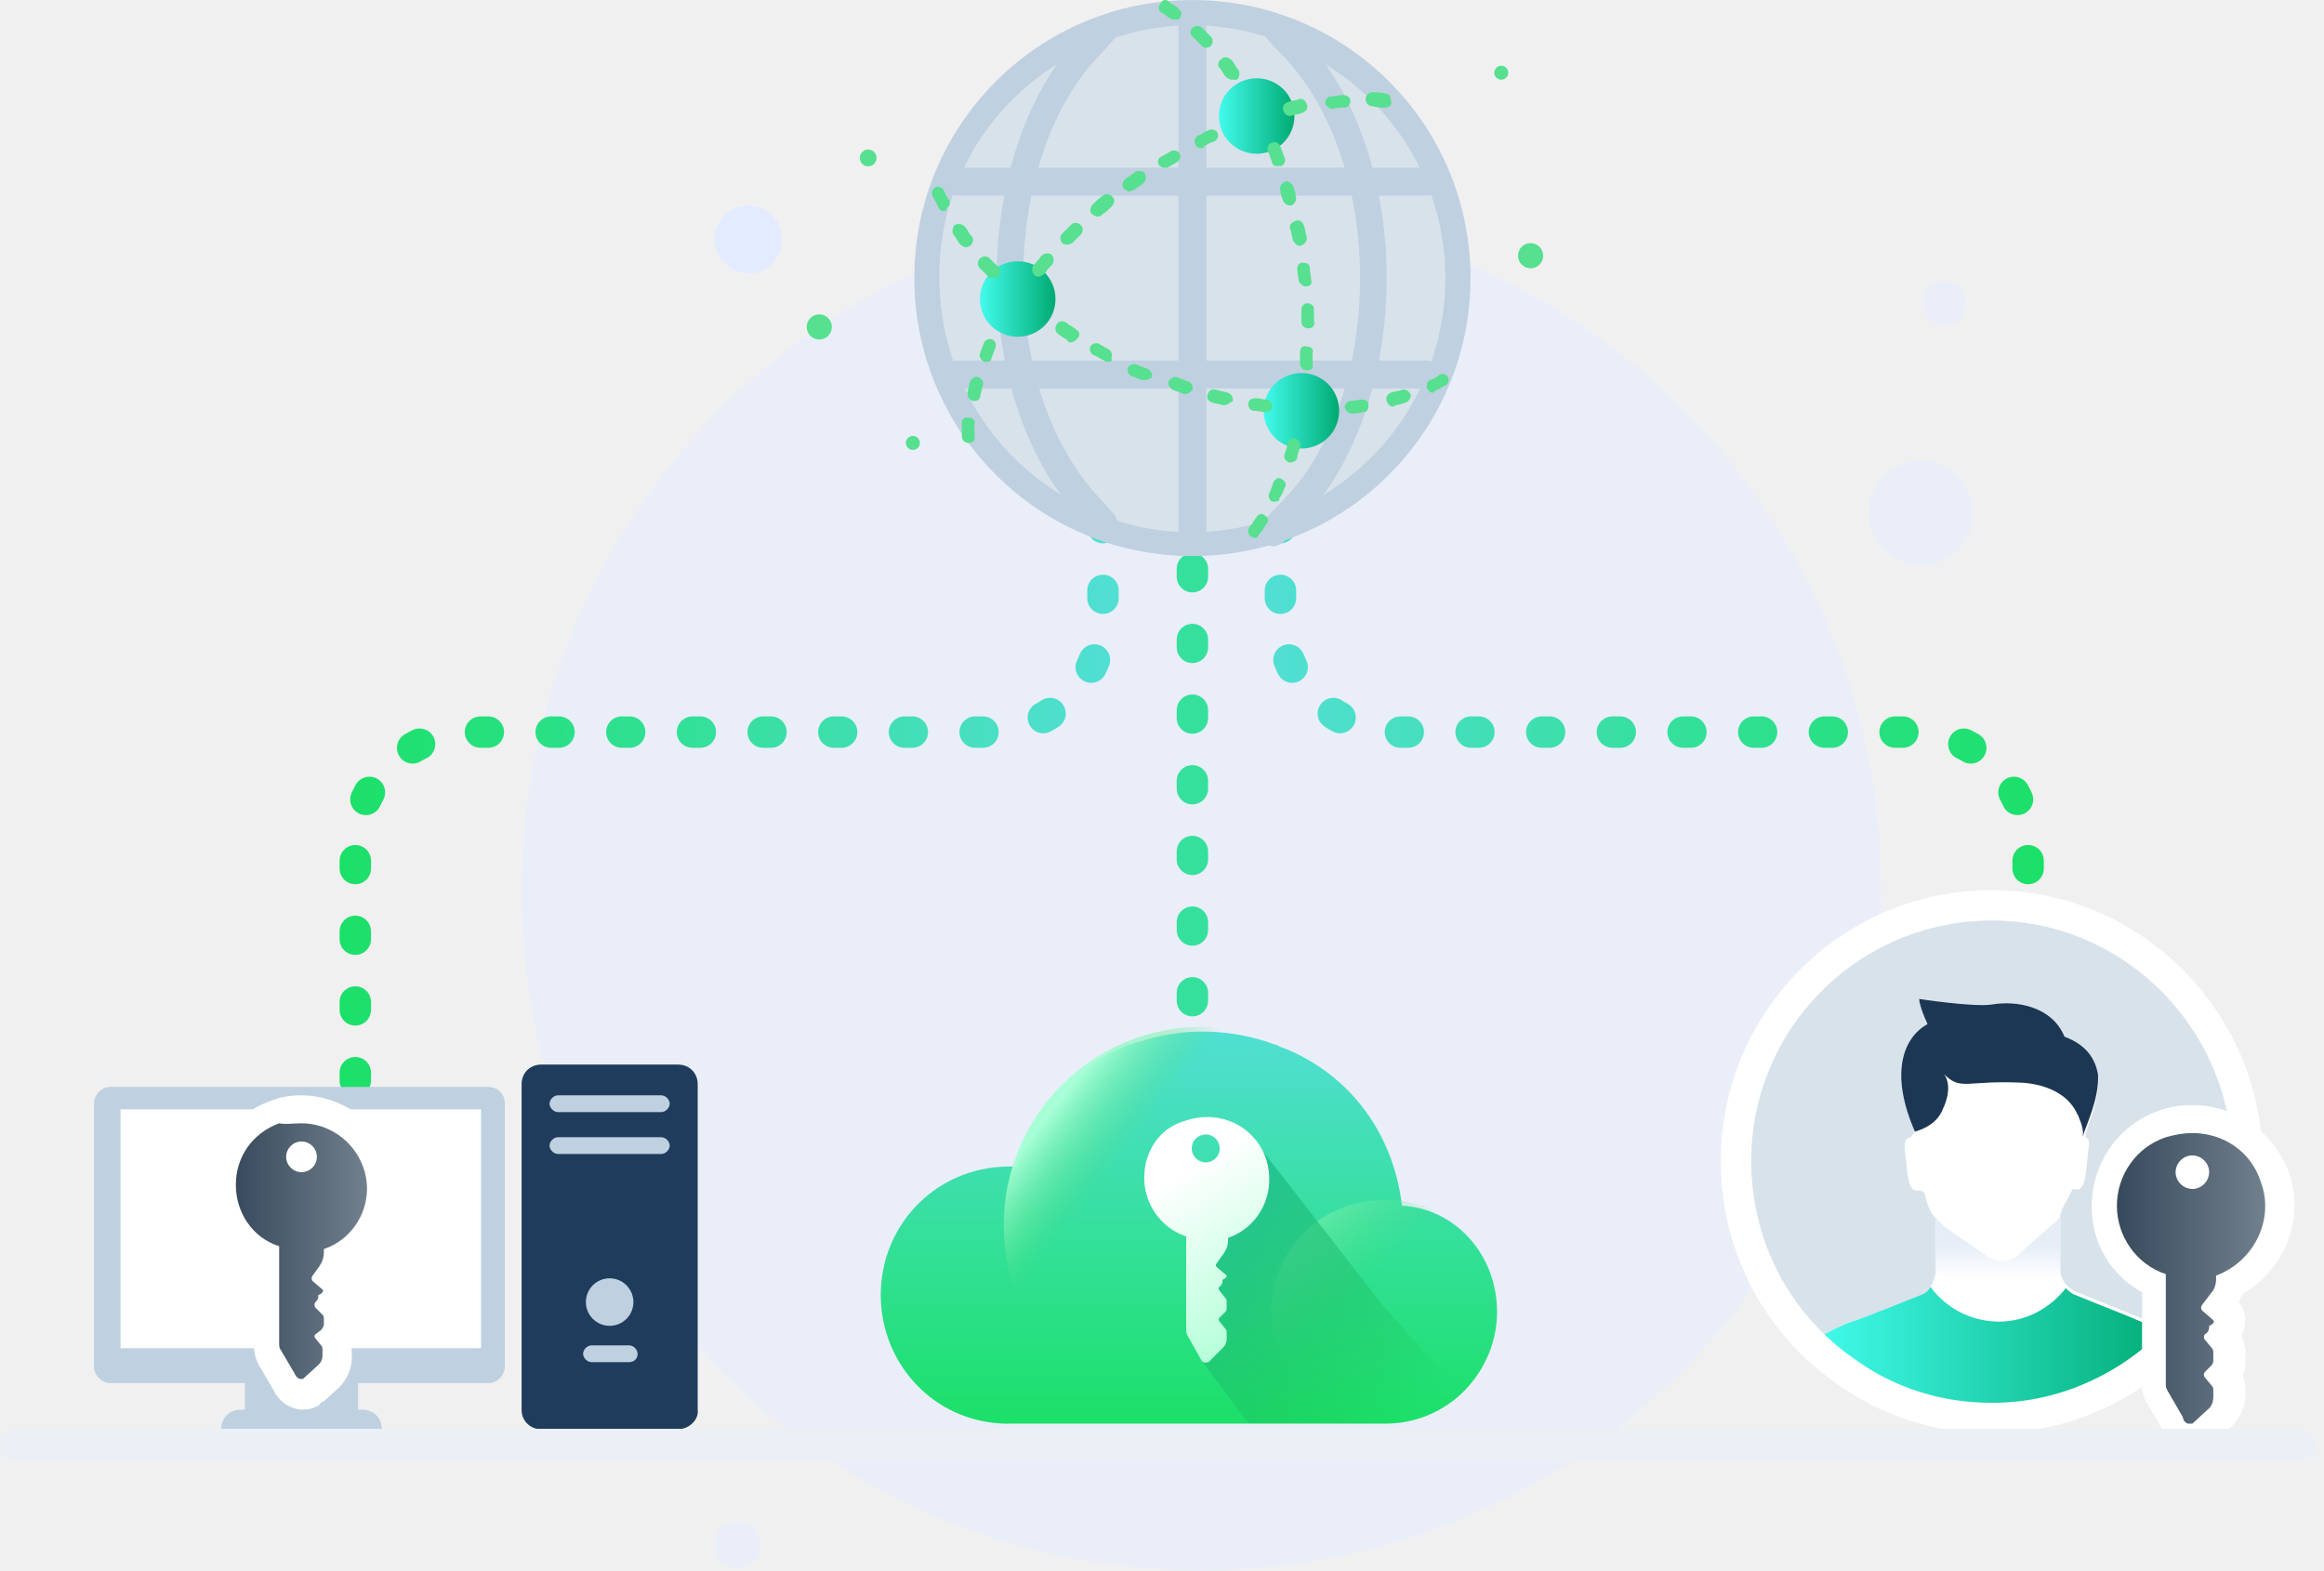
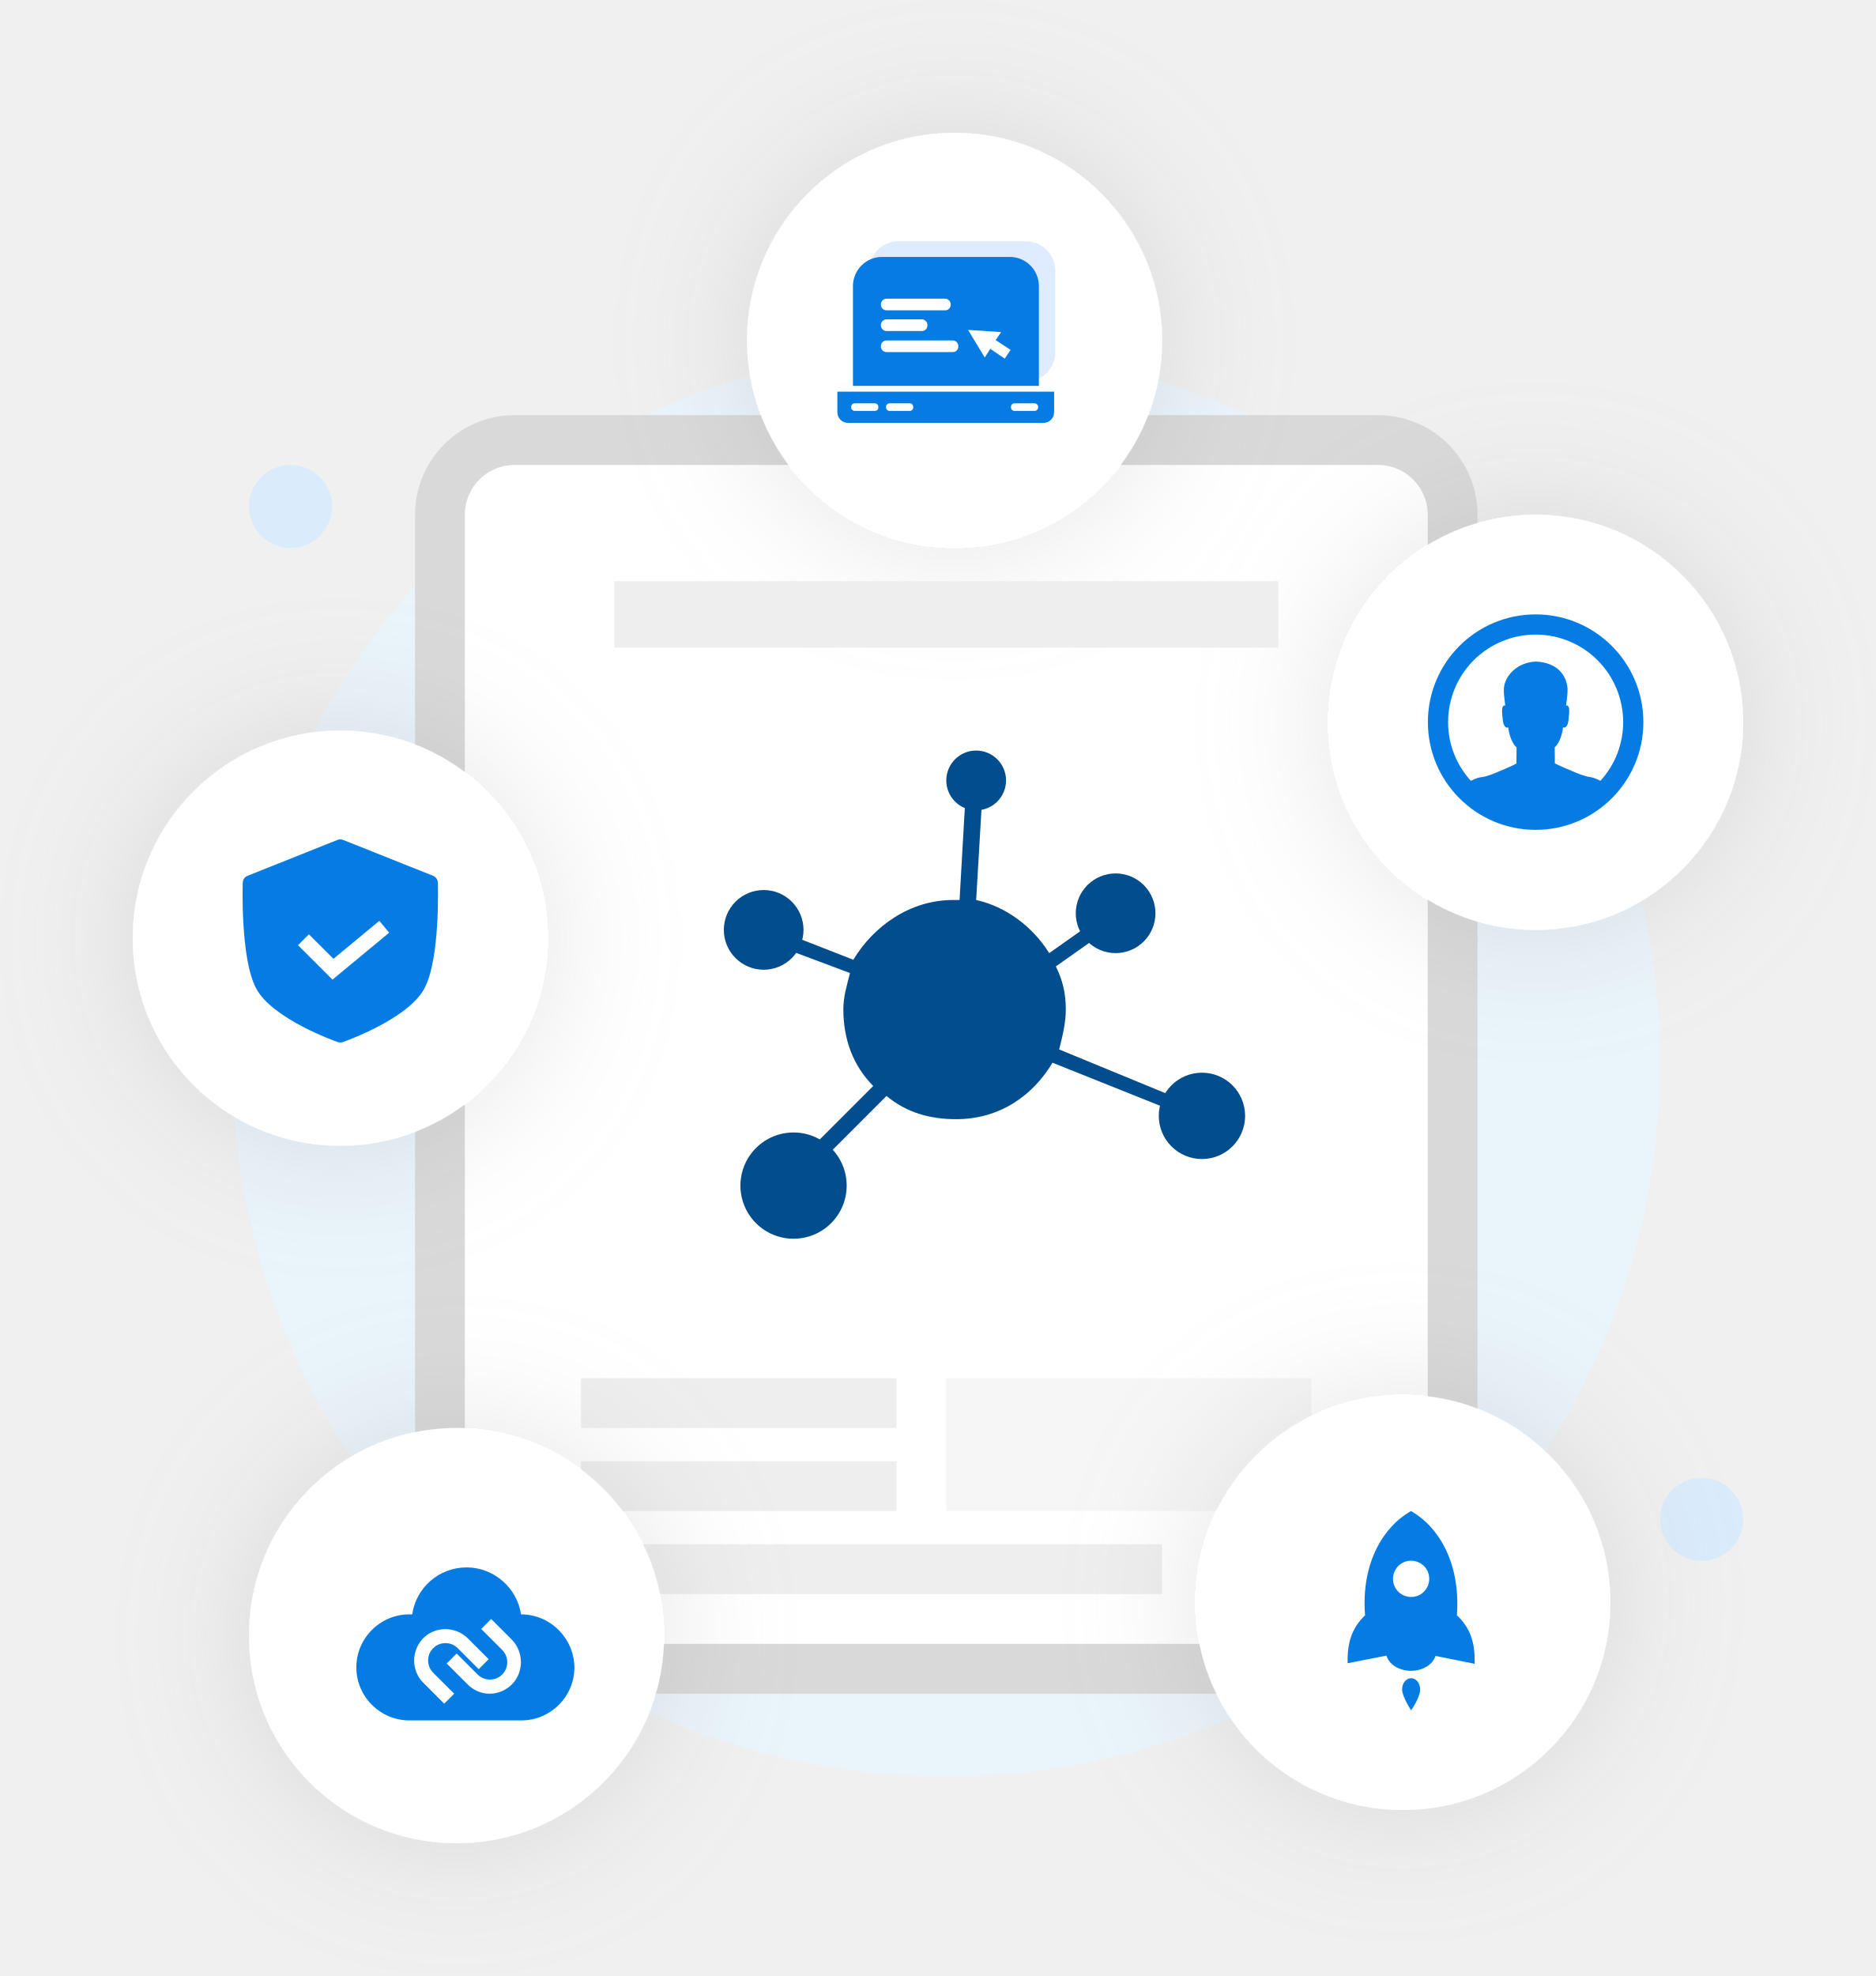
- <svg xmlns="http://www.w3.org/2000/svg" width="148" height="100" viewBox="0 0 148 100" fill="none">
-   <path d="M76.508 100c23.908 0 43.288-19.4 43.288-43.33 0-23.931-19.38-43.33-43.288-43.33-23.907 0-43.287 19.399-43.287 43.33C33.22 80.6 52.6 100 76.508 100z" fill="#EAEEF9" />
-   <path d="M48.34 17.322a2.18 2.18 0 0 0-1.346-4.146 2.18 2.18 0 0 0 1.346 4.146z" fill="#E2EBFF" />
-   <path d="M81.156 9.514a1.482 1.482 0 0 0-.915-2.82 1.482 1.482 0 0 0 .915 2.82z" fill="#35E09D" />
-   <path d="M46.982 99.871a1.481 1.481 0 1 0-.002-2.962 1.481 1.481 0 0 0 .002 2.962zM124.569 35.12a3.316 3.316 0 0 0 .21-4.681 3.307 3.307 0 0 0-4.676-.21 3.316 3.316 0 0 0-.21 4.68 3.307 3.307 0 0 0 4.676.21zM124.754 20.326a1.393 1.393 0 1 0-1.88-2.06 1.396 1.396 0 0 0-.089 1.971c.52.569 1.401.609 1.969.089z" fill="#EAEEF9" />
-   <path d="M75.936 77.227V30.875" stroke="url(#paint0_linear_8592_129417)" stroke-width="2" stroke-miterlimit="10" stroke-linecap="round" stroke-linejoin="round" stroke-dasharray="0.5 4" />
-   <path d="M81.543 33.1v6.138a7.367 7.367 0 0 0 7.387 7.385h32.84a7.367 7.367 0 0 1 7.387 7.384v17.882" stroke="url(#paint1_linear_8592_129417)" stroke-width="2" stroke-miterlimit="10" stroke-linecap="round" stroke-linejoin="round" stroke-dasharray="0.5 4" />
-   <path d="M70.241 33.1v6.138a7.367 7.367 0 0 1-7.387 7.385h-32.84a7.367 7.367 0 0 0-7.387 7.384v17.882" stroke="url(#paint2_linear_8592_129417)" stroke-width="2" stroke-miterlimit="10" stroke-linecap="round" stroke-linejoin="round" stroke-dasharray="0.5 4" />
-   <path fill-rule="evenodd" clip-rule="evenodd" d="M32.15 87.014V70.29c0-.623-.446-1.068-1.069-1.068H7.051c-.622 0-1.067.534-1.067 1.068v16.725c0 .623.534 1.068 1.068 1.068h8.544v1.69h-.267c-.712 0-1.246.534-1.246 1.246h10.235c0-.712-.534-1.246-1.246-1.246h-.267v-1.69h8.276c.623 0 1.068-.534 1.068-1.067z" fill="#BFD0E0" />
-   <path d="M30.636 83.1v2.758H7.675V70.644h22.961v9.608" fill="#fff" />
-   <path d="M43.186 91.017h-8.722a1.216 1.216 0 0 1-1.246-1.245v-20.73c0-.711.534-1.245 1.246-1.245h8.722c.712 0 1.245.534 1.245 1.245v20.73c.09.623-.533 1.245-1.245 1.245z" fill="#1F3C5C" />
-   <path d="M42.117 70.823H35.53c-.267 0-.534-.267-.534-.534s.267-.534.534-.534h6.586c.267 0 .534.267.534.534s-.267.534-.534.534zM42.117 73.491H35.53c-.267 0-.534-.267-.534-.534s.267-.534.534-.534h6.586c.267 0 .534.267.534.534s-.267.534-.534.534zM40.07 86.747h-2.402c-.267 0-.534-.267-.534-.534s.267-.534.534-.534h2.403c.267 0 .534.267.534.534 0 .356-.267.534-.534.534zM38.824 84.434a1.513 1.513 0 1 0 0-3.026 1.513 1.513 0 0 0 0 3.026z" fill="#BFD0E0" />
-   <path d="M19.114 88.885c-.445 0-.801-.267-.98-.623l-.978-1.69a1.503 1.503 0 0 1-.267-.89v-5.516c-1.691-.8-2.759-2.491-2.848-4.448v-.09c0-2.135 1.335-4.003 3.382-4.715a5.184 5.184 0 0 1 1.69-.266c2.137 0 4.006 1.334 4.718 3.38.89 2.402-.267 5.071-2.492 6.14-.09.355-.178.622-.445.978l-.09.089.179.178c.089.089.178.177.178.266.178.267.178.534.178.801l-.267.534c0 .089 0 .089-.09.089v.089c.179.267.357.534.357.89v.355c0 .356-.09.623-.356.89.178.267.267.534.267.89v.178c0 .445-.178.89-.534 1.245l-.98.89-.177.178c0 .089-.178.178-.445.178zm.089-15.303c-.09 0-.09.09 0 0-.09.09-.09.178 0 .178 0 0 .089 0 0-.178.089.09 0 0 0 0z" fill="url(#paint3_linear_8592_129417)" />
-   <path d="M19.202 71.535c1.691 0 3.293 1.068 3.916 2.758.8 2.136-.356 4.538-2.492 5.25v.177c0 .356-.089.623-.267.89l-.445.623a.27.27 0 0 0 0 .356l.623.534c.089.089 0 .178-.089.266l-.178.09v.088c0 .178-.089.267-.178.356a.27.27 0 0 0 0 .356l.445.445c.089.089.089.178.089.267v.356c0 .089-.089.267-.178.356l-.356.267c-.089.089-.089.177 0 .267l.356.444c.089.09.089.178.089.267v.356a.808.808 0 0 1-.267.623l-.979.89h-.178c-.089 0-.178-.09-.267-.178l-.089-.178-.89-1.513c-.089-.089-.089-.267-.089-.445v-6.138c-1.69-.534-2.759-2.136-2.759-3.915 0-1.78 1.068-3.292 2.759-3.915.445.09.89 0 1.424 0zm0 3.114a.987.987 0 0 0 .979-.978.988.988 0 0 0-.979-.979.988.988 0 0 0-.979.979c0 .533.445.978.979.978zm0-4.893c-.712 0-1.335.09-1.958.356-2.403.8-3.916 3.114-3.916 5.605v.089c0 2.046 1.157 3.915 2.848 4.893v4.982c0 .445.09.89.356 1.335l.89 1.512.089.178c.356.623 1.068 1.068 1.78 1.068.356 0 .712-.09.979-.267 0 0 .089 0 .089-.089.089-.089.178-.178.267-.178l.979-.89c.534-.533.8-1.245.8-1.868v-.356c0-.267-.088-.623-.177-.89.089-.266.178-.533.178-.89v-.355c0-.356-.09-.623-.178-.979.267-.623.267-1.334-.09-1.957.09-.089.09-.178.179-.356a5.938 5.938 0 0 0 2.58-7.117c-.978-2.224-3.203-3.826-5.695-3.826z" fill="#fff" />
-   <path d="M143.129 74.025c0 4.36-1.69 8.274-4.538 11.21-.267.266-.445.533-.712.711-2.937 2.67-6.764 4.36-11.036 4.36-3.471 0-6.675-1.068-9.256-2.936a14.158 14.158 0 0 1-2.136-1.78c-3.026-2.935-4.895-7.028-4.895-11.654 0-8.986 7.298-16.281 16.287-16.281 8.9.089 16.286 7.384 16.286 16.37z" fill="#E9F0F8" />
-   <path d="M143.129 74.025c0 4.715-2.046 8.985-5.25 11.921-2.937 2.67-6.764 4.36-11.036 4.36-3.471 0-6.675-1.068-9.256-2.936-4.272-2.936-7.031-7.83-7.031-13.434 0-8.986 7.298-16.281 16.287-16.281 8.989 0 16.286 7.384 16.286 16.37z" fill="#D8E2EB" />
-   <path d="M138.591 85.234c-.267.267-.445.534-.712.712-2.937 2.67-6.764 4.36-11.036 4.36-3.471 0-6.675-1.068-9.256-2.936a14.159 14.159 0 0 1-2.136-1.78c.356-.445.979-.8 2.225-1.334l.534-.178c.979-.356 2.314-.89 4.094-1.602.267-.089.534-.267.623-.534.089-.088.178-.266.178-.355.089-.178.178-.445.178-.712v-3.292l-.178-.178a3.93 3.93 0 0 1-.534-1.423l-.267-.178c-.801.178-.801-.712-.979-2.402-.089-.712 0-.89.356-.979l.267-.356c-.623-1.423-.89-2.58-.89-3.648 0-1.601.712-2.669 1.691-3.202-.534-1.157-.534-1.602-.534-1.602s3.471.534 4.628.356c1.513-.267 3.827.089 4.628 2.046 1.424.534 1.958 1.424 2.136 2.402.178 1.513-.712 3.292-.801 3.915v.089c.267.089.267.267.178.89-.178 1.69-.178 2.669-.979 2.402l-.712 1.334c0 .178 0 .178-.089.267v3.47c0 .356.089.623.267.89.089.089.089.178.178.178.178.177.356.355.623.444 1.958.801 3.382 1.335 4.361 1.78.89.623 1.513.89 1.958 1.156z" fill="#fff" />
-   <path d="M138.591 85.234c-.267.267-.445.534-.712.712-2.937 2.67-6.764 4.36-11.036 4.36-3.471 0-6.674-1.068-9.255-2.936a14.158 14.158 0 0 1-2.136-1.78c.356-.444.979-.8 2.225-1.334l.534-.178c.979-.356 2.314-.89 4.094-1.602.267-.088.533-.266.622-.533a5.435 5.435 0 0 0 4.361 2.224c1.78 0 3.293-.89 4.272-2.135.178.178.356.356.623.445 1.958.8 3.382 1.334 4.361 1.779.979.445 1.602.712 2.047.978z" fill="url(#paint4_linear_8592_129417)" />
-   <path d="M132.629 72.423c.089-.445-.089-.89-.267-1.335 0-.088-.089-.088-.089-.177-.623-1.335-2.136-1.869-3.471-1.958-3.56-.178-3.916.534-4.984-.534.356.534.356 1.335-.178 2.403-.356.711-1.068 1.067-1.691 1.245-1.602-3.648-.801-5.96.801-6.85-.534-1.157-.534-1.602-.534-1.602s3.471.534 4.628.356c1.513-.267 3.827.089 4.628 2.046 1.424.534 1.958 1.424 2.136 2.402.089 1.602-.801 3.292-.979 4.004z" fill="#1C3754" />
-   <path d="M123.284 80.964v-3.292l-.178-.178v-.178c.178.267.445.534.712.801l2.581 1.78a1.625 1.625 0 0 0 2.136 0l2.403-2.136.267-.267v3.47c0 .178 0 .356.089.445h-8.01c-.089-.178 0-.267 0-.445z" fill="url(#paint5_linear_8592_129417)" />
-   <path d="M143.129 74.025c0 4.715-2.046 8.985-5.25 11.921-2.937 2.67-6.764 4.36-11.036 4.36-3.471 0-6.675-1.068-9.256-2.936-4.272-2.936-7.031-7.83-7.031-13.434 0-8.986 7.298-16.281 16.287-16.281 8.989 0 16.286 7.384 16.286 16.37z" stroke="#fff" stroke-width="1.935" stroke-miterlimit="10" stroke-linecap="round" stroke-linejoin="round" />
-   <path d="M139.617 91.553c-.445 0-.801-.267-1.068-.623l-1.068-1.957a1.716 1.716 0 0 1-.267-.89v-6.316c-1.869-.89-3.115-2.847-3.204-4.982v-.09c0-2.313 1.513-4.448 3.738-5.248.623-.178 1.246-.356 1.869-.356 2.314 0 4.45 1.512 5.251 3.736.979 2.67-.356 5.605-2.848 6.85-.089.357-.267.802-.445 1.069l-.178.178.267.266c.089.09.178.178.178.267.267.445.178.979-.178 1.335 0 .089-.089.178-.089.267l.089.089c.178.267.356.622.356.89v.444c0 .356-.178.712-.356.979l.089.089c.178.267.356.534.356.89v.355c0 .534-.178.979-.534 1.335l-1.068.979s-.178.089-.178.177c-.356.267-.534.267-.712.267zm0-17.17c-.089 0-.089 0-.178.089 0 0-.089.089-.089.178 0 .088.089.177.178.177s.089 0 .178-.089c.089-.088.089-.088.089-.177a.191.191 0 0 0-.178-.178z" fill="url(#paint6_linear_8592_129417)" />
-   <path d="M139.617 72.158c1.958 0 3.738 1.157 4.361 3.114.89 2.402-.445 5.071-2.848 5.96v.179c0 .356-.089.712-.356.978l-.534.712a.27.27 0 0 0 0 .356l.712.623c.089.089 0 .178-.089.267l-.178.089v.089a.49.49 0 0 1-.267.444.27.27 0 0 0 0 .356l.445.534c.089.09.089.178.089.356v.445c0 .178-.089.267-.178.356l-.356.356a.27.27 0 0 0 0 .356l.445.533c.089.09.089.178.089.356v.356c0 .267-.089.534-.267.712l-1.068.978h-.267c-.089 0-.178-.088-.267-.177l-.089-.267-.979-1.69c-.089-.179-.089-.268-.089-.446v-6.94c-1.869-.622-3.115-2.401-3.115-4.359 0-1.957 1.246-3.736 3.115-4.359.623-.178 1.157-.267 1.691-.267zm0 3.559c.623 0 1.068-.534 1.068-1.068 0-.623-.534-1.067-1.068-1.067-.623 0-1.068.534-1.068 1.067 0 .534.445 1.068 1.068 1.068zm0-5.338c-.712 0-1.424.089-2.136.356-2.581.89-4.272 3.38-4.272 6.05v.089a6.143 6.143 0 0 0 3.204 5.427v5.782c0 .445.089.979.356 1.335l.979 1.69.089.267c.356.623 1.068 1.068 1.78 1.068a2.37 2.37 0 0 0 1.068-.267h.089l.267-.267 1.068-1.068c.534-.533.89-1.245.89-1.957v-.356c0-.356-.089-.712-.178-.978.178-.267.178-.623.178-.98v-.444c0-.356-.089-.712-.267-1.068a1.897 1.897 0 0 0-.089-2.046l-.089-.089.267-.534c2.67-1.512 4.005-4.804 2.937-7.74-.979-2.58-3.382-4.27-6.141-4.27z" fill="#fff" />
-   <path d="M95.338 83.545c0 2.046-.89 3.915-2.314 5.25a7.039 7.039 0 0 1-4.806 1.867H64.544c-4.806.178-8.455-3.647-8.455-8.185 0-4.626 3.738-8.363 8.544-8.185h.09c.444-1.245.978-2.402 1.601-3.38.09-.09.178-.178.178-.267l.09-.09c1.334-1.868 3.114-3.113 5.072-3.914.089-.089.267-.089.445-.178.089 0 .089 0 .178-.089h.178c2.848-.978 5.963-.89 8.81.178.09 0 .09 0 .179.09.089 0 .178.088.267.088 3.827 1.513 6.942 4.982 7.565 10.053 3.382.178 6.052 3.114 6.052 6.762z" fill="url(#paint7_linear_8592_129417)" />
-   <path d="M88.218 90.662a7.119 7.119 0 1 0 0-14.235 7.119 7.119 0 1 0 0 14.235z" fill="url(#paint8_linear_8592_129417)" />
-   <path d="M76.56 90.662c6.979 0 12.637-5.656 12.637-12.633 0-6.978-5.658-12.634-12.638-12.634-6.98 0-12.638 5.656-12.638 12.634 0 6.977 5.658 12.633 12.638 12.633z" fill="url(#paint9_linear_8592_129417)" />
-   <path d="M93.07 88.766a7.039 7.039 0 0 1-4.805 1.868h-8.722l-.09-.088-.177-.178-2.759-3.737-.801-3.737.801-5.07-3.56-1.602 5.162-.09 1.869-3.38 8.099 10.41 4.984 5.604z" fill="url(#paint10_linear_8592_129417)" />
-   <path d="M75.895 73.137c0-.534.445-.89.89-.89.534 0 .89.445.89.89 0 .534-.445.89-.89.89a.892.892 0 0 1-.89-.89zm-3.026 1.868c0 1.69 1.068 3.203 2.67 3.737v5.872c0 .178 0 .267.089.444l.8 1.424.09.178c.089.089.267.178.356.089h.089l.89-.89a.807.807 0 0 0 .267-.622v-.356c0-.09 0-.178-.09-.267l-.356-.445c-.089-.09-.089-.178 0-.267l.356-.356c.09-.089.09-.178.09-.267v-.356c0-.089 0-.178-.09-.267l-.356-.444c-.089-.09-.089-.267 0-.267.09-.09.178-.178.178-.356v-.09l.178-.088c.09-.09.09-.178.09-.178l-.623-.534c-.09-.089-.09-.178 0-.267l.445-.623c.178-.266.267-.533.267-.8v-.178c2.046-.712 3.114-2.936 2.403-5.071-.712-2.047-2.937-3.114-5.073-2.403-1.691.445-2.67 1.958-2.67 3.648z" fill="url(#paint11_linear_8592_129417)" />
-   <path d="M75.937 35.413c9.781 0 17.71-7.926 17.71-17.704S85.718.004 75.937.004c-9.782 0-17.71 7.927-17.71 17.705 0 9.778 7.928 17.704 17.71 17.704z" fill="#BFD0E0" />
-   <path d="M92.045 17.709c0 6.672-4.005 12.366-9.79 14.857-1.957.801-4.093 1.335-6.318 1.335-2.225 0-4.361-.445-6.32-1.335-5.784-2.49-9.789-8.185-9.789-14.857-.089-6.673 4.005-12.367 9.7-14.769 1.959-.8 4.095-1.334 6.32-1.334 2.225 0 4.36.445 6.319 1.334 5.784 2.402 9.878 8.096 9.878 14.769z" fill="#D8E2EB" />
-   <path d="M81.099 34.79c-.178 0-.356-.088-.534-.177-.356-.267-.445-.801-.178-1.246.356-.534.8-.979 1.246-1.423 3.115-3.114 4.984-8.452 4.984-14.235 0-5.783-1.87-11.032-4.984-14.235-.356-.356-.712-.712-1.068-1.157-.267-.356-.267-.978.178-1.245.356-.267.89-.178 1.246.178.267.356.534.711.89.978 3.382 3.47 5.428 9.253 5.428 15.48 0 6.228-2.046 12.011-5.428 15.481-.356.356-.712.8-1.068 1.246-.178.178-.445.355-.712.355zM70.33 34.257c-.268 0-.535-.09-.713-.356-.267-.267-.445-.534-.712-.8-3.382-3.47-5.428-9.253-5.428-15.481s2.047-12.01 5.429-15.48c.266-.268.444-.534.711-.801.267-.356.89-.445 1.246-.09.356.268.445.89.09 1.246-.268.267-.535.623-.802.89-3.114 3.114-4.983 8.452-4.983 14.235 0 5.783 1.868 11.032 4.983 14.235.267.266.534.622.801.89a.952.952 0 0 1-.089 1.245c-.089.267-.356.267-.534.267zM75.936 35.324a.892.892 0 0 1-.89-.89V.982c0-.445.356-.89.89-.89s.89.356.89.89v33.452c0 .534-.445.89-.89.89z" fill="#BFD0E0" />
-   <path d="M90.8 12.46H60.986a.892.892 0 0 1-.89-.89c0-.534.356-.89.89-.89H90.8c.445 0 .89.356.89.89s-.356.89-.89.89zM90.8 24.738H60.986a.892.892 0 0 1-.89-.89c0-.445.356-.89.89-.89H90.8c.445 0 .89.356.89.89s-.356.89-.89.89z" fill="#BFD0E0" />
-   <path d="M64.812 21.445a2.393 2.393 0 0 1-2.403-2.402 2.393 2.393 0 0 1 2.403-2.402 2.393 2.393 0 0 1 2.403 2.402 2.393 2.393 0 0 1-2.403 2.402z" fill="url(#paint12_linear_8592_129417)" />
-   <path d="M80.03 9.79a2.392 2.392 0 0 1-2.403-2.402 2.392 2.392 0 0 1 2.403-2.402 2.393 2.393 0 0 1 2.403 2.402A2.393 2.393 0 0 1 80.03 9.79z" fill="url(#paint13_linear_8592_129417)" />
-   <path d="M82.878 28.563a2.393 2.393 0 0 1-2.403-2.402 2.393 2.393 0 0 1 2.403-2.403 2.393 2.393 0 0 1 2.403 2.402 2.393 2.393 0 0 1-2.403 2.403z" fill="url(#paint14_linear_8592_129417)" />
-   <path d="M79.941 34.256c-.089 0-.178 0-.267-.089-.178-.089-.267-.356-.089-.623.178-.177.267-.444.445-.622.09-.178.356-.267.534-.09.178.09.267.357.09.535-.179.266-.268.444-.446.622-.089.178-.178.267-.267.267zm1.246-2.313h-.178a.428.428 0 0 1-.178-.534c.09-.178.178-.445.267-.711.09-.178.356-.356.534-.178.178.088.356.355.178.533a2.663 2.663 0 0 1-.356.712c.09.09-.089.178-.267.178zm.98-2.491h-.09c-.178-.089-.356-.267-.267-.534.09-.267.178-.445.178-.712.09-.177.267-.355.534-.267.178.09.356.267.267.534-.089.267-.178.534-.178.712a.49.49 0 0 1-.445.267zM83.234 23.58c-.267 0-.445-.178-.445-.445v-.712c0-.267.178-.445.445-.356.267 0 .445.178.356.445v.801c.089.089-.09.267-.356.267zm.089-2.67c-.267 0-.445-.177-.445-.444v-.712c0-.267.178-.445.356-.445.267 0 .445.178.445.356v.801c.089.267-.09.445-.356.445zm-.178-2.668c-.178 0-.356-.178-.445-.356 0-.267-.09-.534-.09-.712 0-.267.09-.445.357-.445s.445.09.445.356c0 .267.089.534.089.8.089.179-.09.357-.356.357.089 0 0 0 0 0zm-.356-2.58c-.178 0-.356-.178-.445-.356-.09-.267-.09-.534-.178-.712-.09-.267.089-.445.356-.534.267-.089.445.09.534.356.089.267.089.534.178.712 0 .267-.178.445-.445.534zm-.623-2.58a.49.49 0 0 1-.445-.267c-.09-.267-.178-.445-.178-.712-.09-.178.089-.445.267-.534.178-.089.445.09.534.267.089.267.178.445.178.712.089.178-.09.445-.267.534h-.09zm-.801-2.491c-.178 0-.356-.09-.356-.267-.09-.267-.178-.445-.267-.712-.09-.178 0-.445.267-.534.178-.089.445 0 .534.267.089.267.178.445.267.712.089.178 0 .445-.267.534-.09-.09-.178 0-.178 0zM78.428 5.075c-.089 0-.267-.09-.356-.178-.178-.178-.267-.445-.445-.623-.089-.089-.089-.356.178-.534.178-.178.445-.089.623.09.178.177.267.444.445.622a.548.548 0 0 1-.089.623h-.356zm-1.602-2.046c-.089 0-.178 0-.267-.09l-.534-.533c-.267-.178-.267-.445-.089-.623a.43.43 0 0 1 .623 0l.534.534a.43.43 0 0 1 0 .623c-.089.089-.178.089-.267.089zm-2.046-1.78c-.09 0-.178 0-.267-.089-.178-.089-.357-.267-.535-.356-.177-.089-.266-.356-.088-.533.088-.267.356-.356.534-.178.177.178.444.266.622.444s.267.356.09.623c-.09.09-.178.09-.356.09zM63.21 17.708c-.09 0-.178 0-.267-.089l-.535-.534a.43.43 0 0 1 0-.622.43.43 0 0 1 .623 0l.535.533a.43.43 0 0 1 0 .623c-.178.09-.268.09-.357.09zm-1.691-1.957c-.09 0-.267-.09-.356-.178-.178-.178-.267-.445-.445-.623a.548.548 0 0 1 .088-.623.548.548 0 0 1 .623.09c.178.177.267.444.445.622s.09.445-.089.623c-.088 0-.177.089-.266.089zm-1.424-2.313c-.178 0-.267-.09-.356-.267-.09-.267-.267-.445-.356-.712a.428.428 0 0 1 .178-.534.428.428 0 0 1 .534.178c.089.178.178.445.356.623a.428.428 0 0 1-.178.534c0 .178-.09.178-.178.178zM80.654 26.249s-.09 0 0 0c-.267 0-.534-.089-.801-.089s-.356-.267-.356-.445c0-.267.267-.356.445-.356.267 0 .534.09.712.09.267 0 .356.266.356.444a.383.383 0 0 1-.356.356zm-2.67-.445h-.09c-.266-.089-.533-.089-.711-.178-.267-.089-.356-.267-.267-.534.089-.266.267-.355.534-.266.267.088.445.088.712.177.267.09.356.267.356.534-.178.09-.356.267-.534.267zm-2.492-.712h-.09c-.266-.089-.444-.177-.711-.266-.178-.09-.356-.356-.267-.534.089-.178.356-.356.534-.267.267.089.445.178.712.267.178.089.356.267.267.534-.178.177-.267.266-.445.266zm-2.581-.89h-.178c-.267-.088-.445-.177-.712-.266a.428.428 0 0 1-.178-.534c.089-.178.356-.267.534-.178.267.089.445.178.712.267.178.089.356.356.267.534a.68.68 0 0 1-.445.178zm-2.403-1.156c-.089 0-.089 0-.178-.089-.267-.089-.445-.267-.712-.356a.428.428 0 0 1-.178-.534c.089-.177.356-.266.534-.177.178.088.445.267.623.355.178.09.267.356.178.534.089.267-.089.267-.267.267zm-2.314-1.245c-.089 0-.178 0-.178-.09-.178-.177-.445-.266-.623-.444-.178-.09-.267-.356-.089-.623.09-.178.356-.267.623-.089.178.178.445.267.623.445.178.089.267.356.089.534-.178.178-.267.267-.445.267zM86.082 26.338c-.178 0-.356-.178-.445-.356 0-.267.178-.445.356-.445.267 0 .534-.088.712-.088.267 0 .445.088.445.355s-.089.445-.356.445c-.089 0-.356.09-.712.09.09 0 .09 0 0 0zm2.67-.445c-.178 0-.356-.089-.445-.356-.089-.267.09-.444.267-.533.267-.09.445-.09.712-.178.178-.09.445.089.534.267.09.177-.089.444-.267.533-.267.09-.534.178-.712.178 0 .09-.089.09-.089.09zm2.492-.89c-.178 0-.267-.088-.356-.266a.428.428 0 0 1 .178-.534c.267-.089.445-.178.623-.356a.428.428 0 0 1 .534.178.428.428 0 0 1-.178.534c-.267.089-.445.267-.712.356 0 .089 0 .089-.089.089zM82.166 7.388c-.178 0-.356-.089-.445-.356-.09-.267.089-.445.267-.534.267-.089.534-.089.712-.178.267-.089.445.09.534.356.089.267-.09.445-.356.534-.267.09-.445.09-.712.178.089 0 .089 0 0 0zm2.67-.445c-.178 0-.356-.178-.445-.356 0-.267.178-.445.356-.445.267 0 .534-.089.8-.089.268 0 .446.178.446.356 0 .267-.178.445-.356.445-.267 0-.534 0-.801.09zm3.382-.089c-.267 0-.534 0-.801-.089-.267 0-.445-.178-.445-.445s.178-.445.445-.445.534 0 .8.09c.268 0 .357.177.357.444.089.267-.09.445-.356.445zM66.146 17.62c-.089 0-.178 0-.267-.09a.548.548 0 0 1-.089-.622c.178-.178.356-.356.534-.623a.549.549 0 0 1 .623-.09.548.548 0 0 1 .09.624c-.179.178-.357.356-.446.534-.178.177-.356.266-.445.266zm1.78-2.047c-.089 0-.178 0-.267-.089a.43.43 0 0 1 0-.623l.534-.533a.43.43 0 0 1 .623 0 .43.43 0 0 1 0 .622l-.534.534c-.178.09-.267.09-.356.09zm1.958-1.78c-.089 0-.267-.088-.356-.177-.178-.178-.089-.445.09-.623.177-.178.355-.356.622-.534.178-.178.445-.089.623.09.178.177.09.444-.089.622-.178.178-.356.356-.534.445-.178.178-.267.178-.356.178zm2.047-1.6c-.089 0-.267-.09-.356-.178-.178-.179-.089-.445.09-.623.177-.09.355-.267.533-.356l.09-.09a.548.548 0 0 1 .622.09.548.548 0 0 1-.089.623l-.089.088c-.178.09-.356.268-.534.356-.089 0-.178.09-.267.09zm2.225-1.513c-.178 0-.267-.089-.356-.178-.089-.178-.089-.445.178-.534.178-.089.445-.267.623-.356a.428.428 0 0 1 .534.178.428.428 0 0 1-.178.534c-.178.089-.445.267-.623.356h-.178zm2.314-1.246c-.178 0-.267-.089-.356-.267a.428.428 0 0 1 .178-.533c.267-.09.445-.267.712-.356a.428.428 0 0 1 .534.178.428.428 0 0 1-.178.534 2.666 2.666 0 0 0-.712.355c0 .09-.089.09-.178.09zM61.697 28.206c-.267 0-.445-.178-.445-.445v-.8c0-.267.178-.445.445-.356.267 0 .445.178.356.445v.711c.089.267-.09.445-.356.445zm.356-2.669h-.09c-.266-.089-.355-.267-.355-.534.089-.267.089-.533.178-.711.089-.178.267-.356.534-.267.178.089.356.267.267.534-.09.267-.09.444-.178.711 0 .178-.178.267-.356.267zm.8-2.49h-.177c-.178-.09-.356-.357-.267-.535.089-.267.178-.445.267-.711a.428.428 0 0 1 .534-.178.428.428 0 0 1 .178.534c-.09.266-.178.444-.267.711 0 .09-.09.178-.267.178z" fill="#56E090" />
-   <path d="M1 91.996h145.512" stroke="#EBF0F6" stroke-width="2" stroke-miterlimit="10" stroke-linecap="round" stroke-linejoin="round" />
-   <path d="M97.474 17.086a.801.801 0 1 0 0-1.602.801.801 0 0 0 0 1.602zM55.289 10.591a.534.534 0 1 0 0-1.068.534.534 0 0 0 0 1.068zM95.606 5.075a.445.445 0 1 0 0-.89.445.445 0 0 0 0 .89zM58.136 28.651a.445.445 0 1 0 0-.89.445.445 0 0 0 0 .89zM52.174 21.623a.801.801 0 1 0 0-1.602.801.801 0 0 0 0 1.602z" fill="#56E090" />
+ <svg xmlns="http://www.w3.org/2000/svg" width="113" height="119" viewBox="0 0 113 119" fill="none">
+   <circle cx="57" cy="64" r="43" fill="#EAF4FB" />
+   <circle cx="17.5" cy="30.5" r="2.5" fill="#DAEBFB" />
+   <circle cx="102.5" cy="91.5" r="2.5" fill="#DAEBFB" />
+   <rect x="26.5" y="26.5" width="61" height="74" rx="4.5" fill="white" stroke="#D9D9D9" stroke-width="3" />
+   <rect opacity="0.5" x="57" y="83" width="22" height="8" fill="#EEEEEE" />
+   <rect x="35" y="83" width="19" height="3" fill="#EEEEEE" />
+   <rect x="35" y="88" width="19" height="3" fill="#EEEEEE" />
+   <rect x="35" y="93" width="35" height="3" fill="#EEEEEE" />
+   <g clip-path="url(#clip0_225_3224)">
+     <path d="M70.6 66L63.8 63.2C64 62.4 64.2 61.6 64.2 60.8C64.2 59.8 64 59 63.6 58.2L67 55.8C67.2 55.6 67.2 55.4 67.2 55.2C67.2 55 66.8 55 66.6 55L63.2 57.4C62.2 55.8 60.6 54.6 58.8 54.2L59.2 47.4C59.2 47.2 59 46.8 58.8 46.8C58.6 46.8 58.2 47 58.2 47.2L57.8 54.2H57.4C54.8 54.2 52.6 55.8 51.4 57.8L46.8 56C46.6 55.8 46.2 56 46.2 56.2C46 56.4 46.2 56.8 46.4 56.8L51.2 58.6C51 59.4 50.8 60 50.8 60.8C50.8 62.6 51.4 64.2 52.6 65.4L48.8 69.2C48.6 69.4 48.6 69.8 48.8 70C49 70 49.4 70 49.6 69.8L53.4 66C54.6 67 56 67.4 57.6 67.4C60.2 67.4 62.2 66 63.4 64L70.4 66.8C70.6 67 71 66.8 71 66.6C71 66.4 71 66 70.6 66Z" fill="#024D8E" />
+     <path d="M69.8 67.2C69.8 67.889 70.074 68.551 70.562 69.038C71.049 69.526 71.71 69.8 72.4 69.8C73.09 69.8 73.751 69.526 74.239 69.038C74.726 68.551 75 67.889 75 67.2C75 66.51 74.726 65.849 74.239 65.362C73.751 64.874 73.09 64.6 72.4 64.6C71.71 64.6 71.049 64.874 70.562 65.362C70.074 65.849 69.8 66.51 69.8 67.2Z" fill="#024D8E" />
+     <path d="M44.6 71.4C44.6 72.249 44.937 73.063 45.537 73.663C46.138 74.263 46.951 74.6 47.8 74.6C48.649 74.6 49.463 74.263 50.063 73.663C50.663 73.063 51 72.249 51 71.4C51 70.551 50.663 69.737 50.063 69.137C49.463 68.537 48.649 68.2 47.8 68.2C46.951 68.2 46.138 68.537 45.537 69.137C44.937 69.737 44.6 70.551 44.6 71.4Z" fill="#024D8E" />
+     <path d="M57 47C57 47.477 57.19 47.935 57.527 48.273C57.865 48.61 58.323 48.8 58.8 48.8C59.277 48.8 59.735 48.61 60.073 48.273C60.41 47.935 60.6 47.477 60.6 47C60.6 46.764 60.553 46.529 60.463 46.311C60.373 46.093 60.24 45.894 60.073 45.727C59.906 45.56 59.707 45.427 59.489 45.337C59.27 45.246 59.036 45.2 58.8 45.2C58.564 45.2 58.33 45.246 58.111 45.337C57.893 45.427 57.694 45.56 57.527 45.727C57.36 45.894 57.227 46.093 57.137 46.311C57.047 46.529 57 46.764 57 47Z" fill="#024D8E" />
+     <path d="M43.6 56C43.6 56.636 43.853 57.247 44.303 57.697C44.753 58.147 45.364 58.4 46 58.4C46.637 58.4 47.247 58.147 47.697 57.697C48.147 57.247 48.4 56.636 48.4 56C48.4 55.364 48.147 54.753 47.697 54.303C47.247 53.853 46.637 53.6 46 53.6C45.364 53.6 44.753 53.853 44.303 54.303C43.853 54.753 43.6 55.364 43.6 56Z" fill="#024D8E" />
+     <path d="M64.8 55C64.8 55.636 65.053 56.247 65.503 56.697C65.953 57.147 66.564 57.4 67.2 57.4C67.837 57.4 68.447 57.147 68.897 56.697C69.347 56.247 69.6 55.636 69.6 55C69.6 54.364 69.347 53.753 68.897 53.303C68.447 52.853 67.837 52.6 67.2 52.6C66.564 52.6 65.953 52.853 65.503 53.303C65.053 53.753 64.8 54.364 64.8 55Z" fill="#024D8E" />
+   </g>
+   <g filter="url(#filter0_d_225_3224)">
+     <circle cx="57.5" cy="20.5" r="12.5" fill="white" />
+   </g>
+   <path d="M61.812 22.975H54.112C53.15 22.975 52.362 22.188 52.362 21.225V16.281C52.362 15.319 53.15 14.531 54.112 14.531H61.812C62.775 14.531 63.562 15.319 63.562 16.281V21.225C63.562 22.188 62.775 22.975 61.812 22.975Z" fill="#DFECFF" />
+   <path d="M62.578 23.238H51.378V17.222C51.378 16.259 52.166 15.472 53.128 15.472H60.828C61.791 15.472 62.578 16.259 62.578 17.222V23.238Z" fill="#057CE4" />
+   <path d="M58.312 19.869L59.319 21.531L59.647 21.006L60.522 21.597L60.872 21.072L59.975 20.481L60.303 20L58.312 19.869Z" fill="white" />
+   <path d="M62.841 25.469H51.094C50.722 25.469 50.438 25.184 50.438 24.812V23.587H63.497V24.812C63.497 25.184 63.212 25.469 62.841 25.469Z" fill="#057CE4" />
+   <path d="M52.691 24.747H51.487C51.378 24.747 51.269 24.659 51.269 24.528V24.506C51.269 24.397 51.356 24.288 51.487 24.288H52.691C52.8 24.288 52.909 24.375 52.909 24.506V24.528C52.909 24.659 52.822 24.747 52.691 24.747ZM54.791 24.747H53.587C53.478 24.747 53.369 24.659 53.369 24.528V24.506C53.369 24.397 53.456 24.288 53.587 24.288H54.791C54.9 24.288 55.009 24.375 55.009 24.506V24.528C55.009 24.659 54.922 24.747 54.791 24.747ZM62.316 24.747H61.112C61.003 24.747 60.894 24.659 60.894 24.528V24.506C60.894 24.397 60.981 24.288 61.112 24.288H62.316C62.425 24.288 62.534 24.375 62.534 24.506V24.528C62.534 24.659 62.425 24.747 62.316 24.747ZM56.934 18.688H53.391C53.216 18.688 53.062 18.534 53.062 18.359V18.316C53.062 18.141 53.216 17.988 53.391 17.988H56.934C57.109 17.988 57.263 18.141 57.263 18.316V18.359C57.263 18.556 57.109 18.688 56.934 18.688ZM55.534 19.934H53.391C53.216 19.934 53.062 19.781 53.062 19.606V19.562C53.062 19.387 53.216 19.234 53.391 19.234H55.534C55.709 19.234 55.862 19.387 55.862 19.562V19.606C55.862 19.803 55.709 19.934 55.534 19.934ZM57.394 21.203H53.391C53.216 21.203 53.062 21.05 53.062 20.875V20.831C53.062 20.656 53.216 20.503 53.391 20.503H57.394C57.569 20.503 57.722 20.656 57.722 20.831V20.875C57.722 21.05 57.591 21.203 57.394 21.203Z" fill="white" />
+   <g filter="url(#filter1_d_225_3224)">
+     <circle cx="20.5" cy="56.5" r="12.5" fill="white" />
+   </g>
+   <g filter="url(#filter2_d_225_3224)">
+     <circle cx="84.5" cy="96.5" r="12.5" fill="white" />
+   </g>
+   <g filter="url(#filter3_d_225_3224)">
+     <circle cx="92.5" cy="43.5" r="12.5" fill="white" />
+   </g>
+   <g filter="url(#filter4_d_225_3224)">
+     <circle cx="27.5" cy="98.5" r="12.5" fill="white" />
+   </g>
+   <g clip-path="url(#clip1_225_3224)">
+     <path d="M92.5 49.976C88.916 49.976 86.01 47.07 86.01 43.488C86.01 39.905 88.915 37 92.5 37C96.084 37 98.99 39.905 98.99 43.488C98.99 47.071 96.085 49.976 92.5 49.976ZM92.5 38.217C91.808 38.217 91.122 38.353 90.482 38.618C89.842 38.883 89.261 39.271 88.771 39.76C88.282 40.25 87.893 40.831 87.628 41.471C87.363 42.11 87.227 42.796 87.227 43.488C87.227 44.849 87.748 46.086 88.596 47.022C89.359 46.652 89.078 46.959 90.078 46.548C91.101 46.128 91.342 45.982 91.342 45.982L91.352 45.013C91.352 45.013 90.969 44.723 90.85 43.811C90.611 43.88 90.532 43.531 90.517 43.31C90.504 43.096 90.378 42.428 90.671 42.489C90.611 42.042 90.568 41.64 90.59 41.426C90.662 40.679 91.389 39.896 92.508 39.84C93.824 39.896 94.345 40.678 94.419 41.426C94.44 41.64 94.393 42.042 94.333 42.487C94.626 42.428 94.498 43.095 94.484 43.309C94.471 43.53 94.39 43.877 94.151 43.809C94.031 44.72 93.649 45.008 93.649 45.008L93.658 45.972C93.658 45.972 93.9 46.109 94.923 46.53C95.922 46.94 95.641 46.651 96.405 47.022C97.285 46.055 97.773 44.795 97.773 43.488C97.773 42.795 97.636 42.11 97.371 41.47C97.106 40.83 96.718 40.249 96.228 39.76C95.739 39.27 95.157 38.882 94.518 38.617C93.878 38.352 93.192 38.216 92.5 38.216V38.217Z" fill="#057CE4" />
+   </g>
+   <path d="M31.386 97.221C31.15 95.636 29.757 94.393 28.107 94.393C26.436 94.393 25.064 95.614 24.829 97.221H24.657C22.9 97.221 21.464 98.657 21.464 100.414C21.464 102.171 22.9 103.607 24.657 103.607H31.407C33.164 103.607 34.6 102.171 34.6 100.414C34.579 98.657 33.143 97.221 31.386 97.221ZM26.757 102.6L25.493 101.336C24.764 100.607 24.764 99.407 25.493 98.657C26.221 97.928 27.422 97.928 28.172 98.657L29.436 99.921L28.836 100.521L27.572 99.257C27.164 98.85 26.5 98.85 26.093 99.257C25.686 99.664 25.686 100.329 26.093 100.736L27.357 102L26.757 102.6ZM30.829 101.443C30.464 101.807 29.971 102 29.5 102C29.007 102 28.536 101.807 28.172 101.443L26.907 100.179L27.507 99.579L28.771 100.843C29.179 101.25 29.843 101.25 30.25 100.843C30.657 100.436 30.657 99.771 30.25 99.364L28.986 98.1L29.586 97.5L30.85 98.764C31.557 99.514 31.557 100.714 30.829 101.443Z" fill="#057CE4" />
+   <path d="M88.828 99.996V100.199L86.469 99.723C86.316 100.233 85.705 100.622 84.993 100.622C84.279 100.622 83.668 100.232 83.516 99.706L81.174 100.164V99.961C81.174 98.807 81.496 97.975 82.225 97.279C81.97 93.987 83.447 91.899 84.906 91.05L84.992 91L85.077 91.05C86.537 91.899 87.996 93.987 87.759 97.28C88.506 97.976 88.828 98.808 88.828 99.996ZM85.738 95.888C86.179 95.481 86.213 94.785 85.806 94.344C85.398 93.903 84.703 93.868 84.261 94.275C83.82 94.683 83.787 95.379 84.194 95.82C84.601 96.262 85.297 96.296 85.738 95.888ZM85.544 101.744C85.544 102.236 85 103 85 103C85 103 84.457 102.185 84.457 101.744C84.457 101.37 84.694 101.065 85 101.065C85.306 101.065 85.544 101.37 85.544 101.744Z" fill="#057CE4" />
+   <g clip-path="url(#clip2_225_3224)">
+     <path d="M26.375 53.157C26.369 52.974 26.255 52.809 26.083 52.742L20.672 50.583C20.56 50.538 20.437 50.538 20.326 50.583L14.915 52.742C14.743 52.809 14.629 52.974 14.622 53.157C14.615 53.343 14.483 57.707 15.416 59.502C16.379 61.352 20.182 62.7 20.344 62.756C20.393 62.773 20.447 62.782 20.498 62.782C20.549 62.782 20.602 62.773 20.651 62.756C20.813 62.7 24.616 61.352 25.577 59.502C26.515 57.705 26.38 53.34 26.375 53.157ZM20.029 58.995L17.951 56.922L18.606 56.266L20.087 57.742L22.849 55.455L23.441 56.17L20.029 58.995Z" fill="#057CE4" />
+   </g>
+   <rect x="37" y="35" width="40" height="4" fill="#EEEEEE" />
  <defs>
-     <linearGradient id="paint0_linear_8592_129417" gradientUnits="userSpaceOnUse">
-       <stop stop-color="#51DFD4" />
-       <stop offset="1" stop-color="#1BE068" />
-     </linearGradient>
-     <linearGradient id="paint1_linear_8592_129417" x1="80.61" y1="52.478" x2="130.047" y2="52.478" gradientUnits="userSpaceOnUse">
-       <stop stop-color="#51DFD4" />
-       <stop offset="1" stop-color="#1BE068" />
-     </linearGradient>
-     <linearGradient id="paint2_linear_8592_129417" x1="71.171" y1="52.478" x2="21.734" y2="52.478" gradientUnits="userSpaceOnUse">
-       <stop stop-color="#51DFD4" />
-       <stop offset="1" stop-color="#1BE068" />
-     </linearGradient>
-     <linearGradient id="paint3_linear_8592_129417" x1="14.146" y1="79.748" x2="24.189" y2="79.748" gradientUnits="userSpaceOnUse">
-       <stop offset=".003" stop-color="#324558" />
-       <stop offset="1" stop-color="#778592" />
-     </linearGradient>
-     <linearGradient id="paint4_linear_8592_129417" x1="115.346" y1="86.165" x2="138.593" y2="86.165" gradientUnits="userSpaceOnUse">
-       <stop stop-color="#42FCED" />
-       <stop offset="1" stop-color="#00AA72" />
-     </linearGradient>
-     <linearGradient id="paint5_linear_8592_129417" x1="127.132" y1="81.446" x2="127.132" y2="79.147" gradientUnits="userSpaceOnUse">
-       <stop stop-color="#fff" />
-       <stop offset=".991" stop-color="#E6EDF7" />
-     </linearGradient>
-     <linearGradient id="paint6_linear_8592_129417" x1="134.057" y1="81.412" x2="145.163" y2="81.412" gradientUnits="userSpaceOnUse">
-       <stop offset=".003" stop-color="#324558" />
-       <stop offset="1" stop-color="#778592" />
-     </linearGradient>
-     <linearGradient id="paint7_linear_8592_129417" x1="75.68" y1="65.334" x2="75.68" y2="90.67" gradientUnits="userSpaceOnUse">
-       <stop stop-color="#51DFD4" />
-       <stop offset="1" stop-color="#1BE068" />
-     </linearGradient>
-     <linearGradient id="paint8_linear_8592_129417" x1="80.355" y1="74.963" x2="86.675" y2="81.86" gradientUnits="userSpaceOnUse">
-       <stop stop-color="#A8FFD7" />
-       <stop offset="1" stop-color="#52E07F" stop-opacity="0" />
-     </linearGradient>
-     <linearGradient id="paint9_linear_8592_129417" x1="66.986" y1="70.665" x2="71.231" y2="73.939" gradientUnits="userSpaceOnUse">
-       <stop stop-color="#A8FFD7" />
-       <stop offset="1" stop-color="#52E07F" stop-opacity="0" />
-     </linearGradient>
-     <linearGradient id="paint10_linear_8592_129417" x1="74.47" y1="76.393" x2="89.055" y2="90.983" gradientUnits="userSpaceOnUse">
-       <stop stop-color="#21C29A" />
-       <stop offset="1" stop-color="#19B33C" stop-opacity="0" />
-     </linearGradient>
-     <linearGradient id="paint11_linear_8592_129417" x1="81.606" y1="84.954" x2="75.182" y2="74.714" gradientUnits="userSpaceOnUse">
-       <stop offset=".011" stop-color="#B0FFD7" />
-       <stop offset="1" stop-color="#fff" />
-     </linearGradient>
-     <linearGradient id="paint12_linear_8592_129417" x1="62.387" y1="19.066" x2="67.215" y2="19.066" gradientUnits="userSpaceOnUse">
-       <stop stop-color="#42FCED" />
-       <stop offset="1" stop-color="#00AA72" />
-     </linearGradient>
-     <linearGradient id="paint13_linear_8592_129417" x1="77.605" y1="7.411" x2="82.433" y2="7.411" gradientUnits="userSpaceOnUse">
-       <stop stop-color="#42FCED" />
-       <stop offset="1" stop-color="#00AA72" />
-     </linearGradient>
-     <linearGradient id="paint14_linear_8592_129417" x1="80.453" y1="26.184" x2="85.281" y2="26.184" gradientUnits="userSpaceOnUse">
-       <stop stop-color="#42FCED" />
-       <stop offset="1" stop-color="#00AA72" />
-     </linearGradient>
+     <filter id="filter0_d_225_3224" x="37" y="0" width="41" height="41" filterUnits="userSpaceOnUse" color-interpolation-filters="sRGB">
+       <feFlood flood-opacity="0" result="BackgroundImageFix" />
+       <feColorMatrix in="SourceAlpha" type="matrix" values="0 0 0 0 0 0 0 0 0 0 0 0 0 0 0 0 0 0 127 0" result="hardAlpha" />
+       <feOffset />
+       <feGaussianBlur stdDeviation="4" />
+       <feComposite in2="hardAlpha" operator="out" />
+       <feColorMatrix type="matrix" values="0 0 0 0 0.533 0 0 0 0 0.533 0 0 0 0 0.533 0 0 0 0.22 0" />
+       <feBlend mode="normal" in2="BackgroundImageFix" result="effect1_dropShadow_225_3224" />
+       <feBlend mode="normal" in="SourceGraphic" in2="effect1_dropShadow_225_3224" result="shape" />
+     </filter>
+     <filter id="filter1_d_225_3224" x="0" y="36" width="41" height="41" filterUnits="userSpaceOnUse" color-interpolation-filters="sRGB">
+       <feFlood flood-opacity="0" result="BackgroundImageFix" />
+       <feColorMatrix in="SourceAlpha" type="matrix" values="0 0 0 0 0 0 0 0 0 0 0 0 0 0 0 0 0 0 127 0" result="hardAlpha" />
+       <feOffset />
+       <feGaussianBlur stdDeviation="4" />
+       <feComposite in2="hardAlpha" operator="out" />
+       <feColorMatrix type="matrix" values="0 0 0 0 0.533 0 0 0 0 0.533 0 0 0 0 0.533 0 0 0 0.22 0" />
+       <feBlend mode="normal" in2="BackgroundImageFix" result="effect1_dropShadow_225_3224" />
+       <feBlend mode="normal" in="SourceGraphic" in2="effect1_dropShadow_225_3224" result="shape" />
+     </filter>
+     <filter id="filter2_d_225_3224" x="64" y="76" width="41" height="41" filterUnits="userSpaceOnUse" color-interpolation-filters="sRGB">
+       <feFlood flood-opacity="0" result="BackgroundImageFix" />
+       <feColorMatrix in="SourceAlpha" type="matrix" values="0 0 0 0 0 0 0 0 0 0 0 0 0 0 0 0 0 0 127 0" result="hardAlpha" />
+       <feOffset />
+       <feGaussianBlur stdDeviation="4" />
+       <feComposite in2="hardAlpha" operator="out" />
+       <feColorMatrix type="matrix" values="0 0 0 0 0.533 0 0 0 0 0.533 0 0 0 0 0.533 0 0 0 0.22 0" />
+       <feBlend mode="normal" in2="BackgroundImageFix" result="effect1_dropShadow_225_3224" />
+       <feBlend mode="normal" in="SourceGraphic" in2="effect1_dropShadow_225_3224" result="shape" />
+     </filter>
+     <filter id="filter3_d_225_3224" x="72" y="23" width="41" height="41" filterUnits="userSpaceOnUse" color-interpolation-filters="sRGB">
+       <feFlood flood-opacity="0" result="BackgroundImageFix" />
+       <feColorMatrix in="SourceAlpha" type="matrix" values="0 0 0 0 0 0 0 0 0 0 0 0 0 0 0 0 0 0 127 0" result="hardAlpha" />
+       <feOffset />
+       <feGaussianBlur stdDeviation="4" />
+       <feComposite in2="hardAlpha" operator="out" />
+       <feColorMatrix type="matrix" values="0 0 0 0 0.533 0 0 0 0 0.533 0 0 0 0 0.533 0 0 0 0.22 0" />
+       <feBlend mode="normal" in2="BackgroundImageFix" result="effect1_dropShadow_225_3224" />
+       <feBlend mode="normal" in="SourceGraphic" in2="effect1_dropShadow_225_3224" result="shape" />
+     </filter>
+     <filter id="filter4_d_225_3224" x="7" y="78" width="41" height="41" filterUnits="userSpaceOnUse" color-interpolation-filters="sRGB">
+       <feFlood flood-opacity="0" result="BackgroundImageFix" />
+       <feColorMatrix in="SourceAlpha" type="matrix" values="0 0 0 0 0 0 0 0 0 0 0 0 0 0 0 0 0 0 127 0" result="hardAlpha" />
+       <feOffset />
+       <feGaussianBlur stdDeviation="4" />
+       <feComposite in2="hardAlpha" operator="out" />
+       <feColorMatrix type="matrix" values="0 0 0 0 0.533 0 0 0 0 0.533 0 0 0 0 0.533 0 0 0 0.22 0" />
+       <feBlend mode="normal" in2="BackgroundImageFix" result="effect1_dropShadow_225_3224" />
+       <feBlend mode="normal" in="SourceGraphic" in2="effect1_dropShadow_225_3224" result="shape" />
+     </filter>
+     <clipPath id="clip0_225_3224">
+       <rect width="32" height="32" fill="white" transform="translate(43 44)" />
+     </clipPath>
+     <clipPath id="clip1_225_3224">
+       <rect width="13" height="13" fill="white" transform="translate(86 37)" />
+     </clipPath>
+     <clipPath id="clip2_225_3224">
+       <rect width="13" height="13" fill="white" transform="translate(14 50)" />
+     </clipPath>
  </defs>
</svg>
